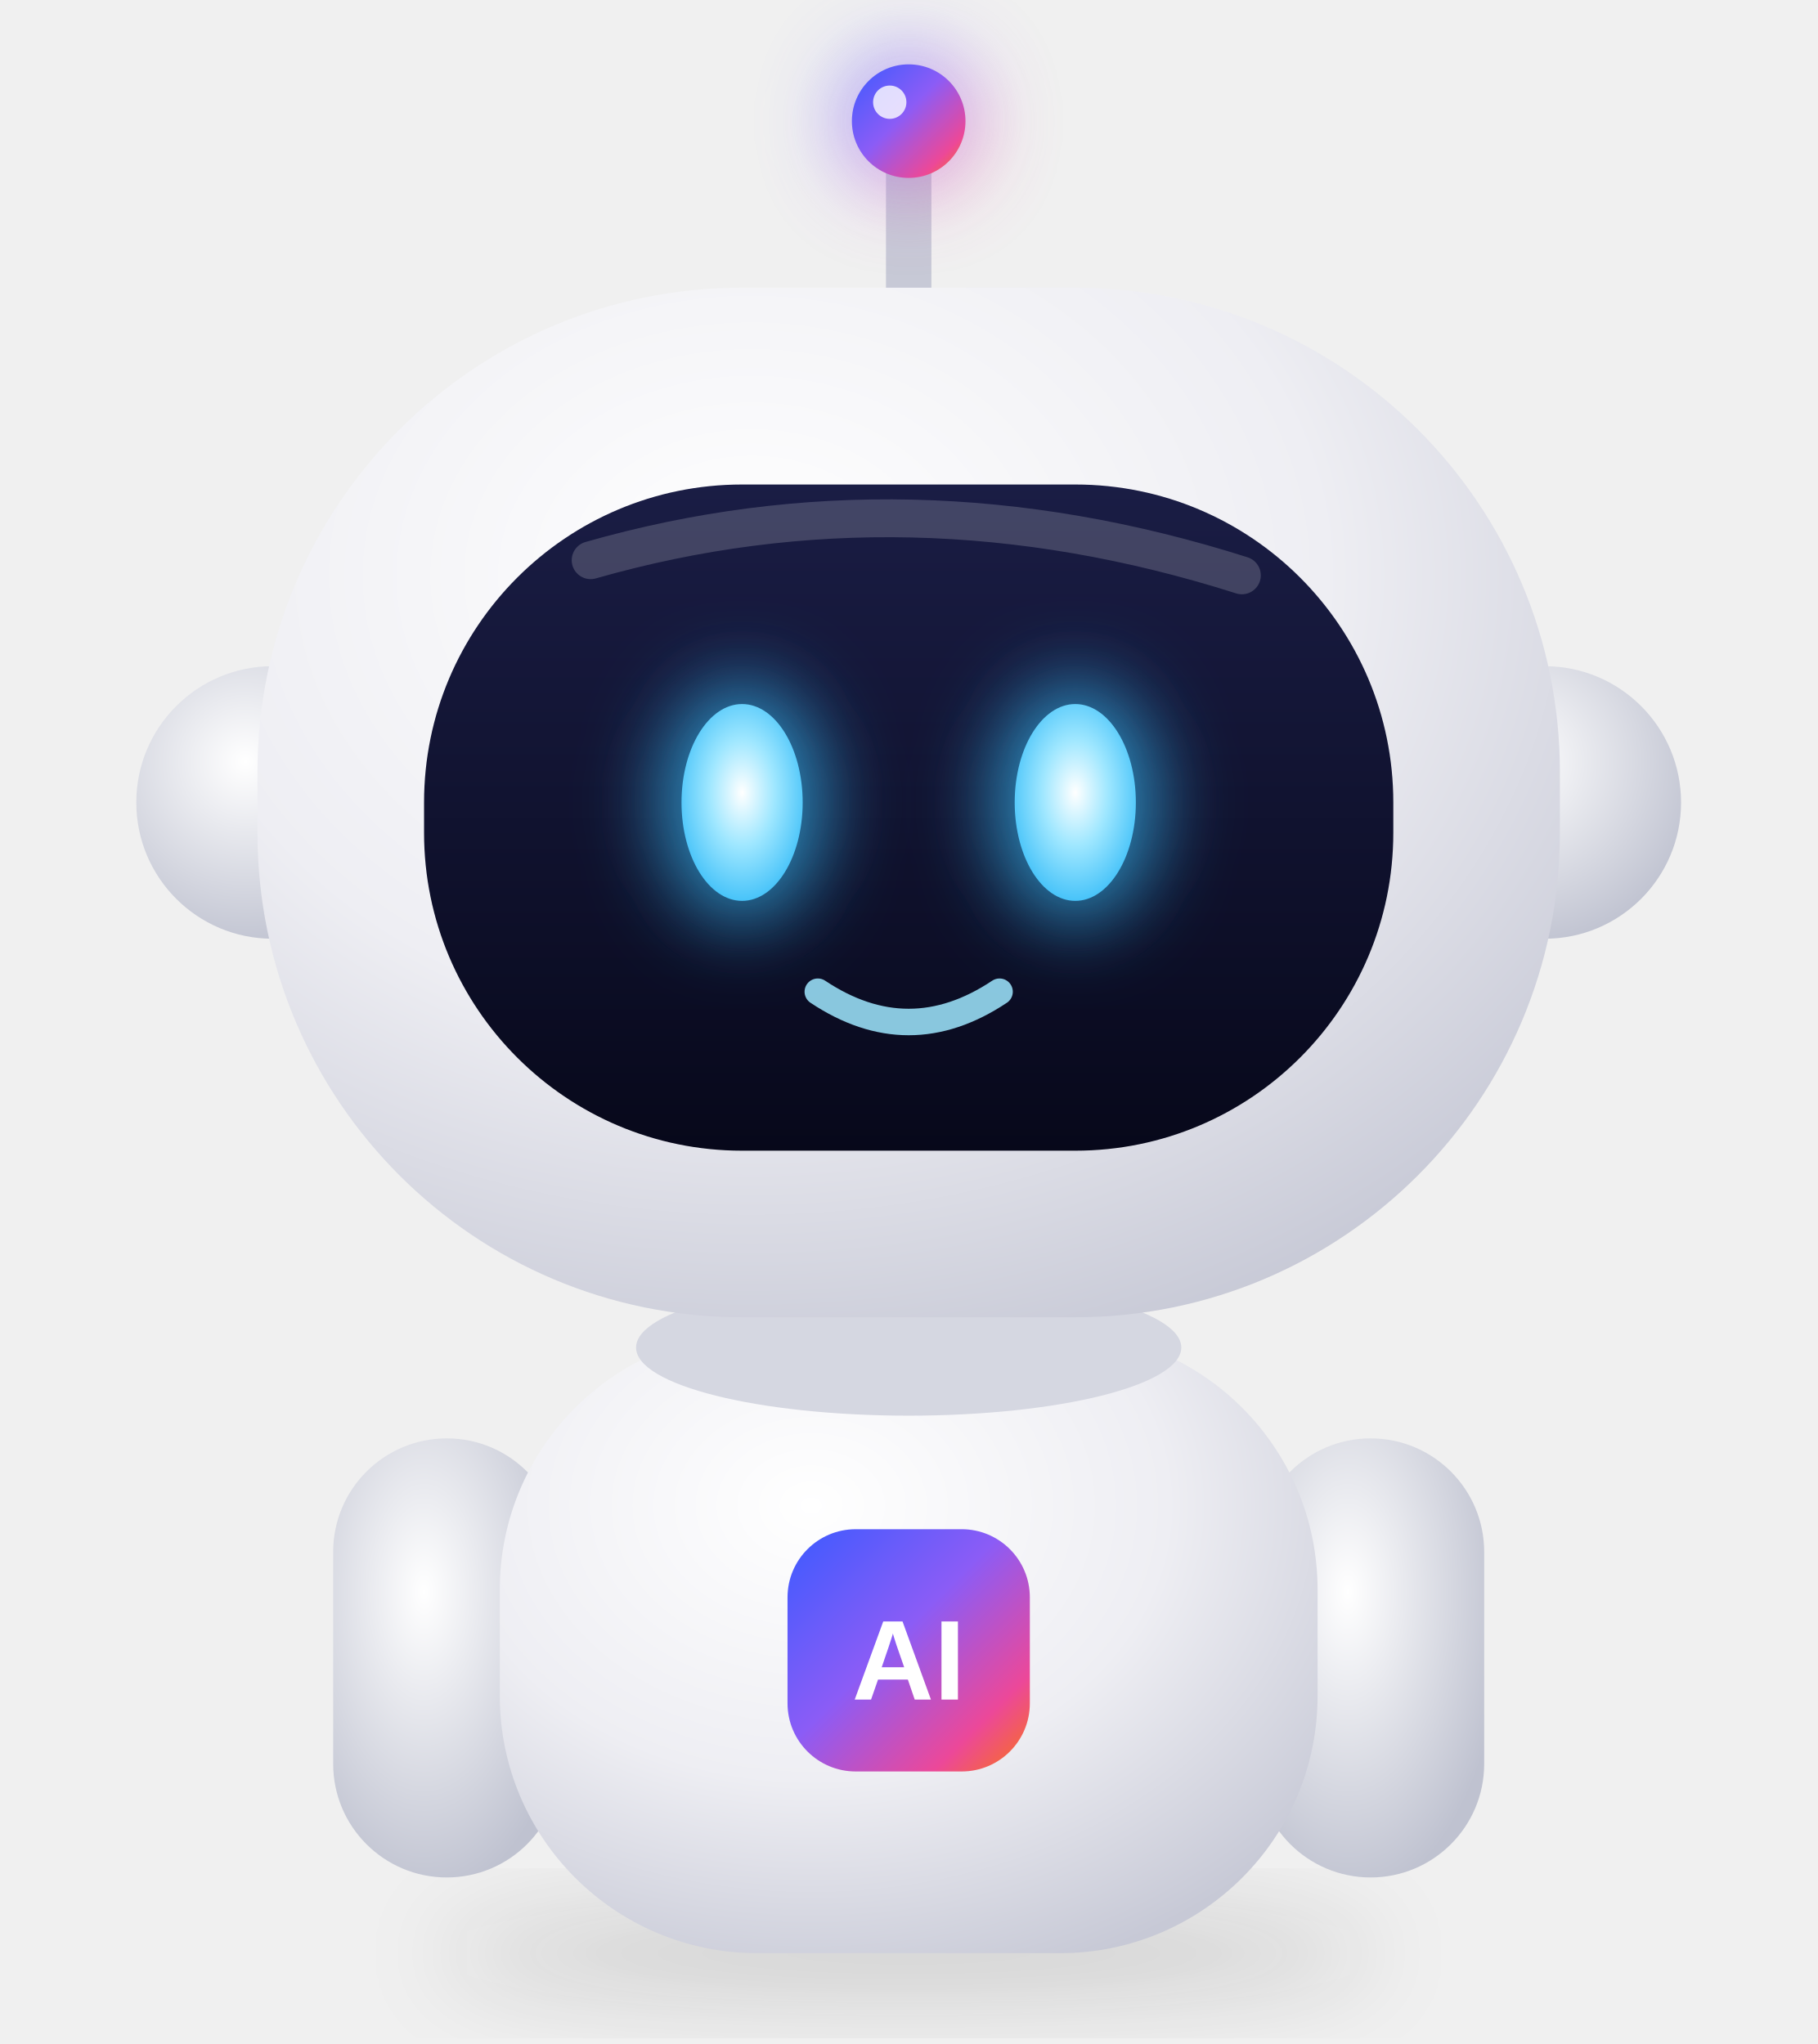
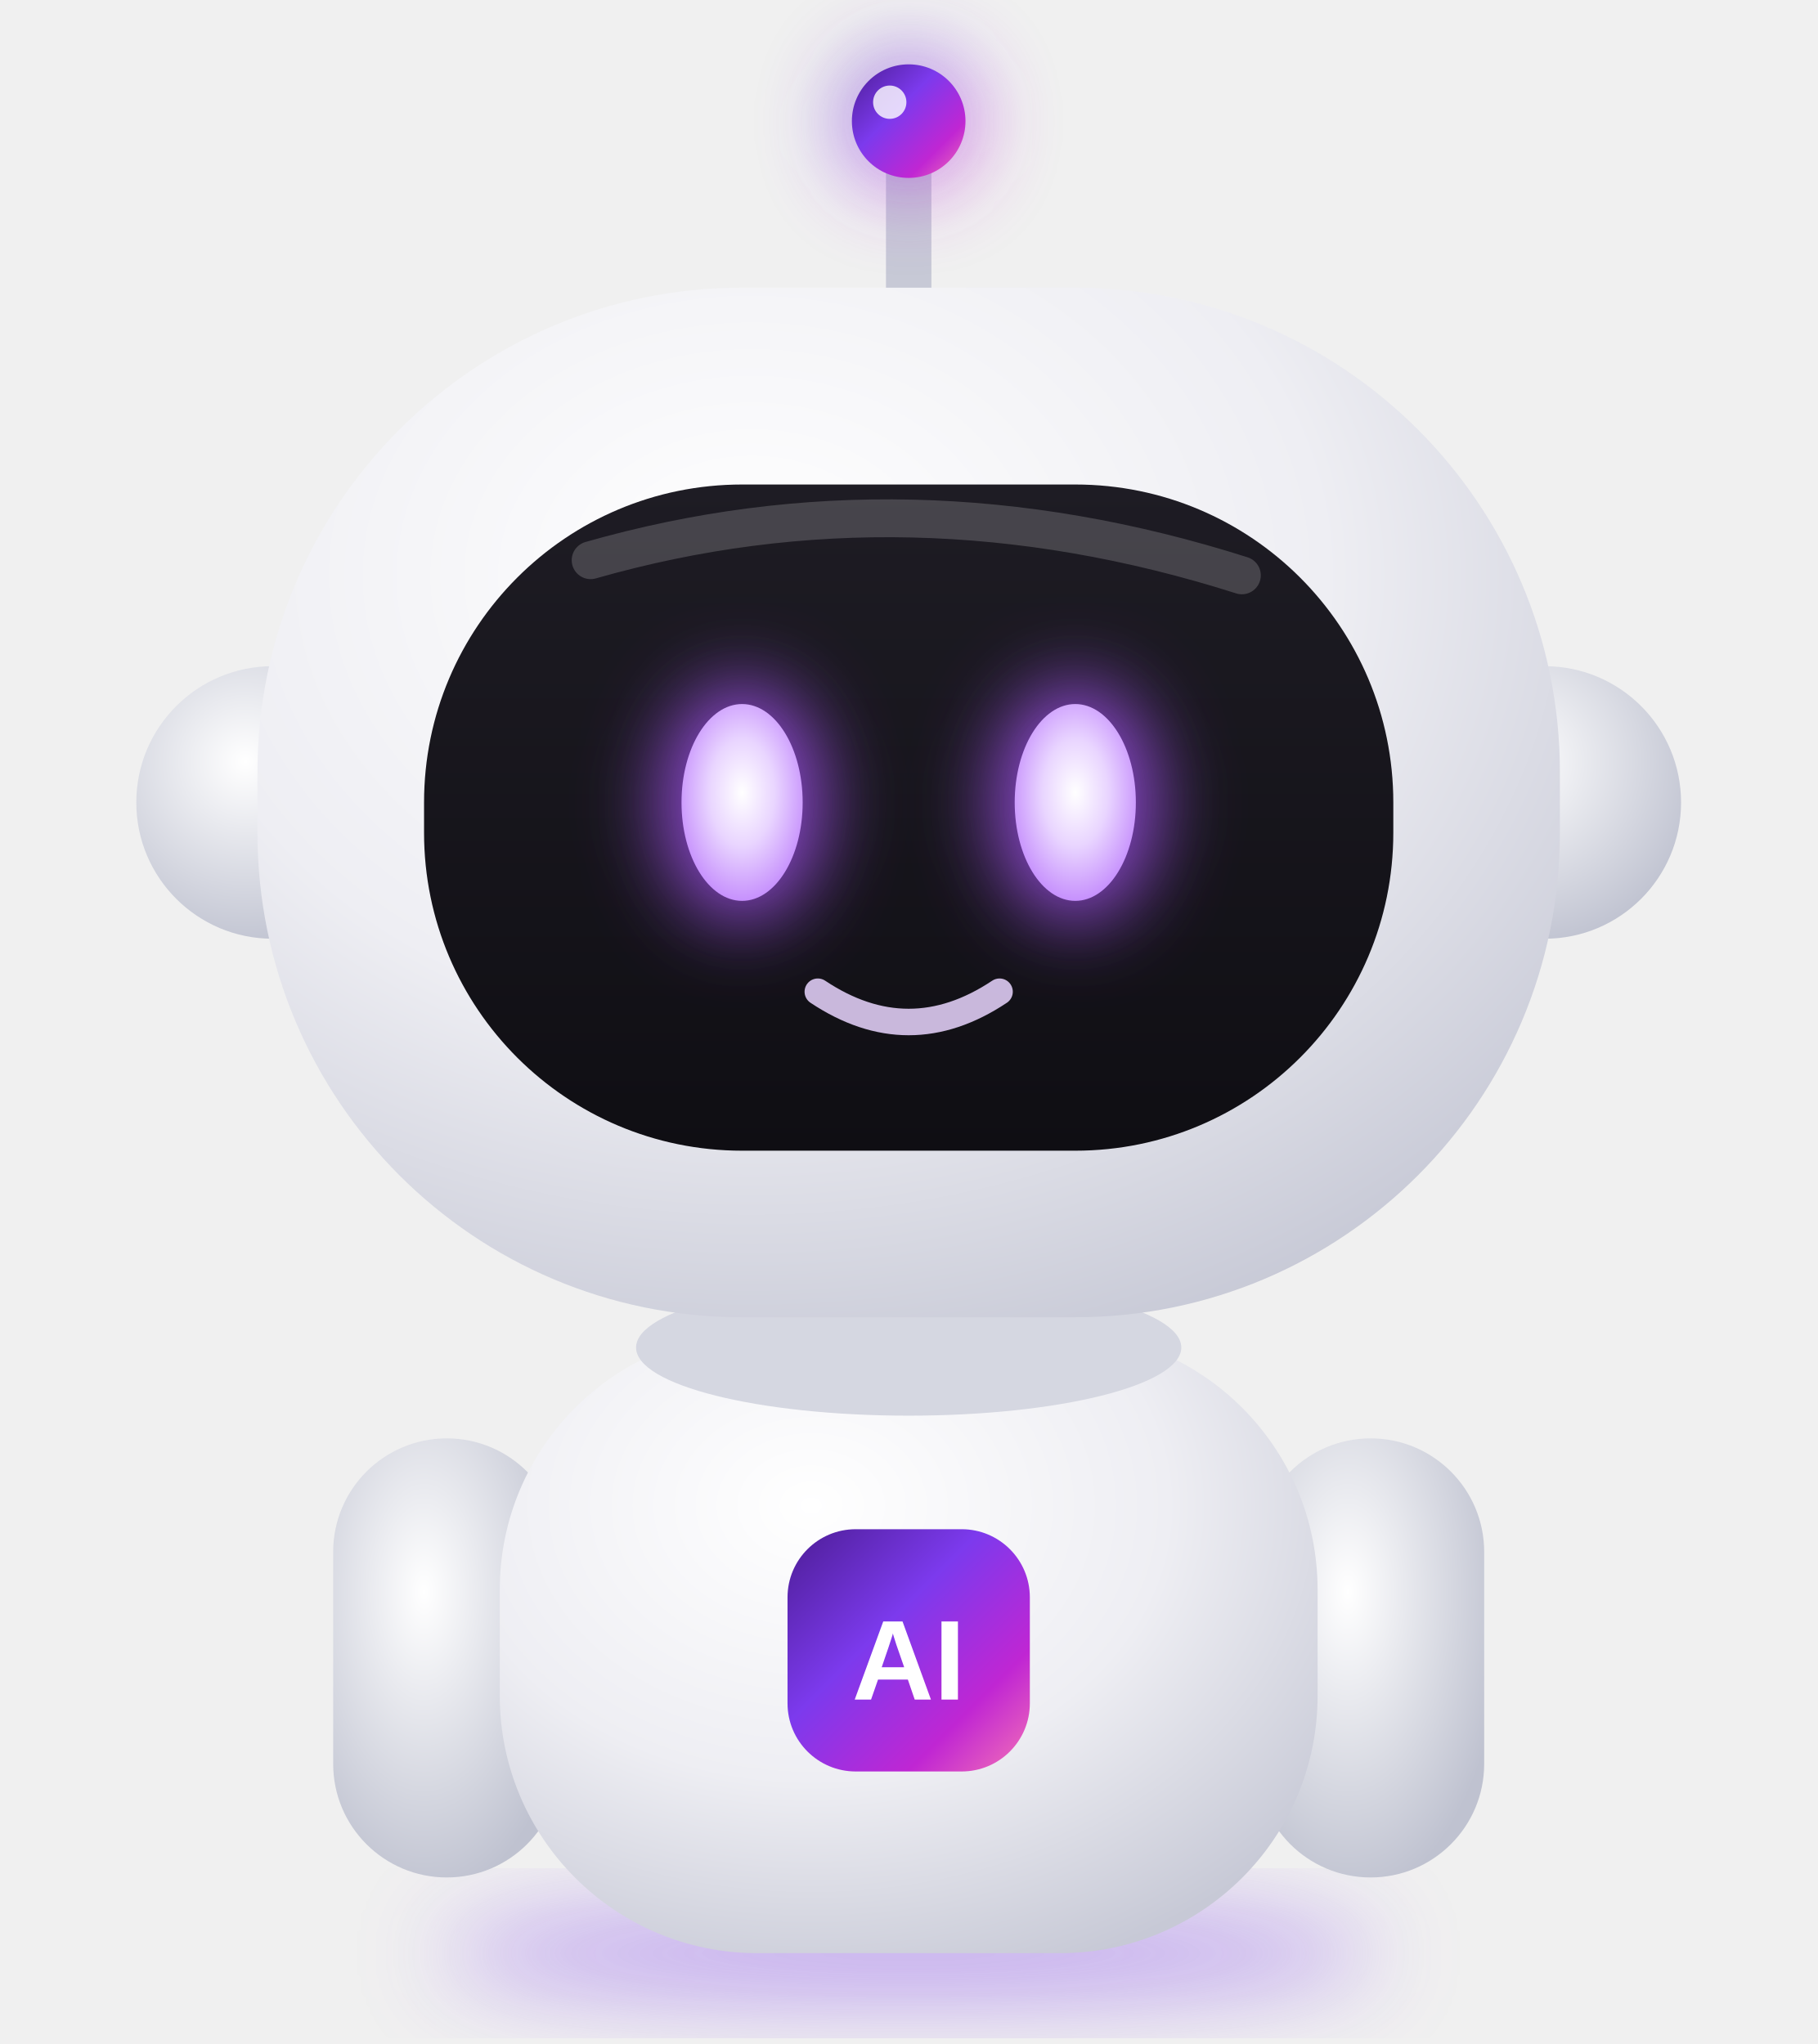
<svg xmlns="http://www.w3.org/2000/svg" viewBox="0 0 240 270" width="240" height="270">
  <defs>
    <radialGradient id="shell" cx="38%" cy="28%" r="80%">
      <stop offset="0" stop-color="#FFFFFF" />
      <stop offset=".55" stop-color="#EEEEF3" />
      <stop offset="1" stop-color="#C7C9D6" />
    </radialGradient>
    <radialGradient id="pod" cx="40%" cy="35%" r="70%">
      <stop offset="0" stop-color="#FFFFFF" />
      <stop offset="1" stop-color="#BFC2D0" />
    </radialGradient>
    <linearGradient id="visor" x1="0" y1="0" x2="0" y2="1">
-       <stop offset="0" stop-color="#1A1D45" />
-       <stop offset="1" stop-color="#07081A" />
+       <stop offset="0" stop-color="#1E1C24" />
+       <stop offset="1" stop-color="#0F0E13" />
    </linearGradient>
    <linearGradient id="brand" x1="0" y1="0" x2="1" y2="1">
-       <stop offset="0" stop-color="#3B5BFF" />
-       <stop offset=".45" stop-color="#8B5CF6" />
-       <stop offset=".8" stop-color="#EC4899" />
-       <stop offset="1" stop-color="#F97316" />
+       <stop offset="0" stop-color="#4C1D95" />
+       <stop offset=".4" stop-color="#7C3AED" />
+       <stop offset=".75" stop-color="#C026D3" />
+       <stop offset="1" stop-color="#F472B6" />
    </linearGradient>
    <radialGradient id="eye" cx="50%" cy="45%" r="60%">
      <stop offset="0" stop-color="#FFFFFF" />
-       <stop offset=".45" stop-color="#9FE7FF" />
-       <stop offset="1" stop-color="#38BDF8" />
+       <stop offset=".45" stop-color="#E9D5FF" />
+       <stop offset="1" stop-color="#C084FC" />
    </radialGradient>
    <filter id="glow" x="-100%" y="-100%" width="300%" height="300%">
      <feGaussianBlur stdDeviation="5" />
    </filter>
    <filter id="soft" x="-20%" y="-20%" width="140%" height="140%">
      <feGaussianBlur stdDeviation="6" />
    </filter>
  </defs>
-   <ellipse cx="120" cy="258" rx="62" ry="8" fill="#0B0B0F" opacity=".12" filter="url(#soft)" />
+   <ellipse cx="120" cy="258" rx="62" ry="8" fill="#7C3AED" opacity=".35" filter="url(#soft)" />
  <rect x="117" y="18" width="6" height="26" rx="3" fill="#C7C9D6" />
  <circle cx="120" cy="16" r="10" fill="url(#brand)" opacity=".45" filter="url(#glow)" />
  <circle cx="120" cy="16" r="7.5" fill="url(#brand)" />
  <circle cx="117.5" cy="13.5" r="2.2" fill="#FFFFFF" opacity=".8" />
  <rect x="44" y="190" width="30" height="58" rx="15" fill="url(#pod)" />
  <rect x="166" y="190" width="30" height="58" rx="15" fill="url(#pod)" />
  <rect x="66" y="176" width="108" height="82" rx="34" fill="url(#shell)" />
  <ellipse cx="120" cy="178" rx="36" ry="9" fill="#D5D7E1" />
  <rect x="104" y="202" width="32" height="32" rx="9" fill="url(#brand)" />
  <text x="120" y="224.5" text-anchor="middle" font-family="Helvetica Neue, Arial, sans-serif" font-size="15" font-weight="700" fill="#FFFFFF">AI</text>
  <circle cx="36" cy="106" r="18" fill="url(#pod)" />
  <circle cx="204" cy="106" r="18" fill="url(#pod)" />
  <rect x="34" y="38" width="172" height="136" rx="64" fill="url(#shell)" />
  <rect x="56" y="64" width="128" height="88" rx="42" fill="url(#visor)" />
  <path d="M78 74 Q120 62 164 76" stroke="#FFFFFF" stroke-width="5" stroke-linecap="round" fill="none" opacity=".18" />
-   <ellipse cx="98" cy="106" rx="11" ry="16" fill="#38BDF8" opacity=".7" filter="url(#glow)" />
-   <ellipse cx="142" cy="106" rx="11" ry="16" fill="#38BDF8" opacity=".7" filter="url(#glow)" />
+   <ellipse cx="98" cy="106" rx="11" ry="16" fill="#A855F7" opacity=".8" filter="url(#glow)" />
+   <ellipse cx="142" cy="106" rx="11" ry="16" fill="#A855F7" opacity=".8" filter="url(#glow)" />
  <ellipse cx="98" cy="106" rx="8" ry="13" fill="url(#eye)" />
  <ellipse cx="142" cy="106" rx="8" ry="13" fill="url(#eye)" />
-   <path d="M108 131 Q120 139 132 131" stroke="#9FE7FF" stroke-width="3.5" stroke-linecap="round" fill="none" opacity=".85" />
+   <path d="M108 131 Q120 139 132 131" stroke="#E9D5FF" stroke-width="3.5" stroke-linecap="round" fill="none" opacity=".85" />
</svg>
